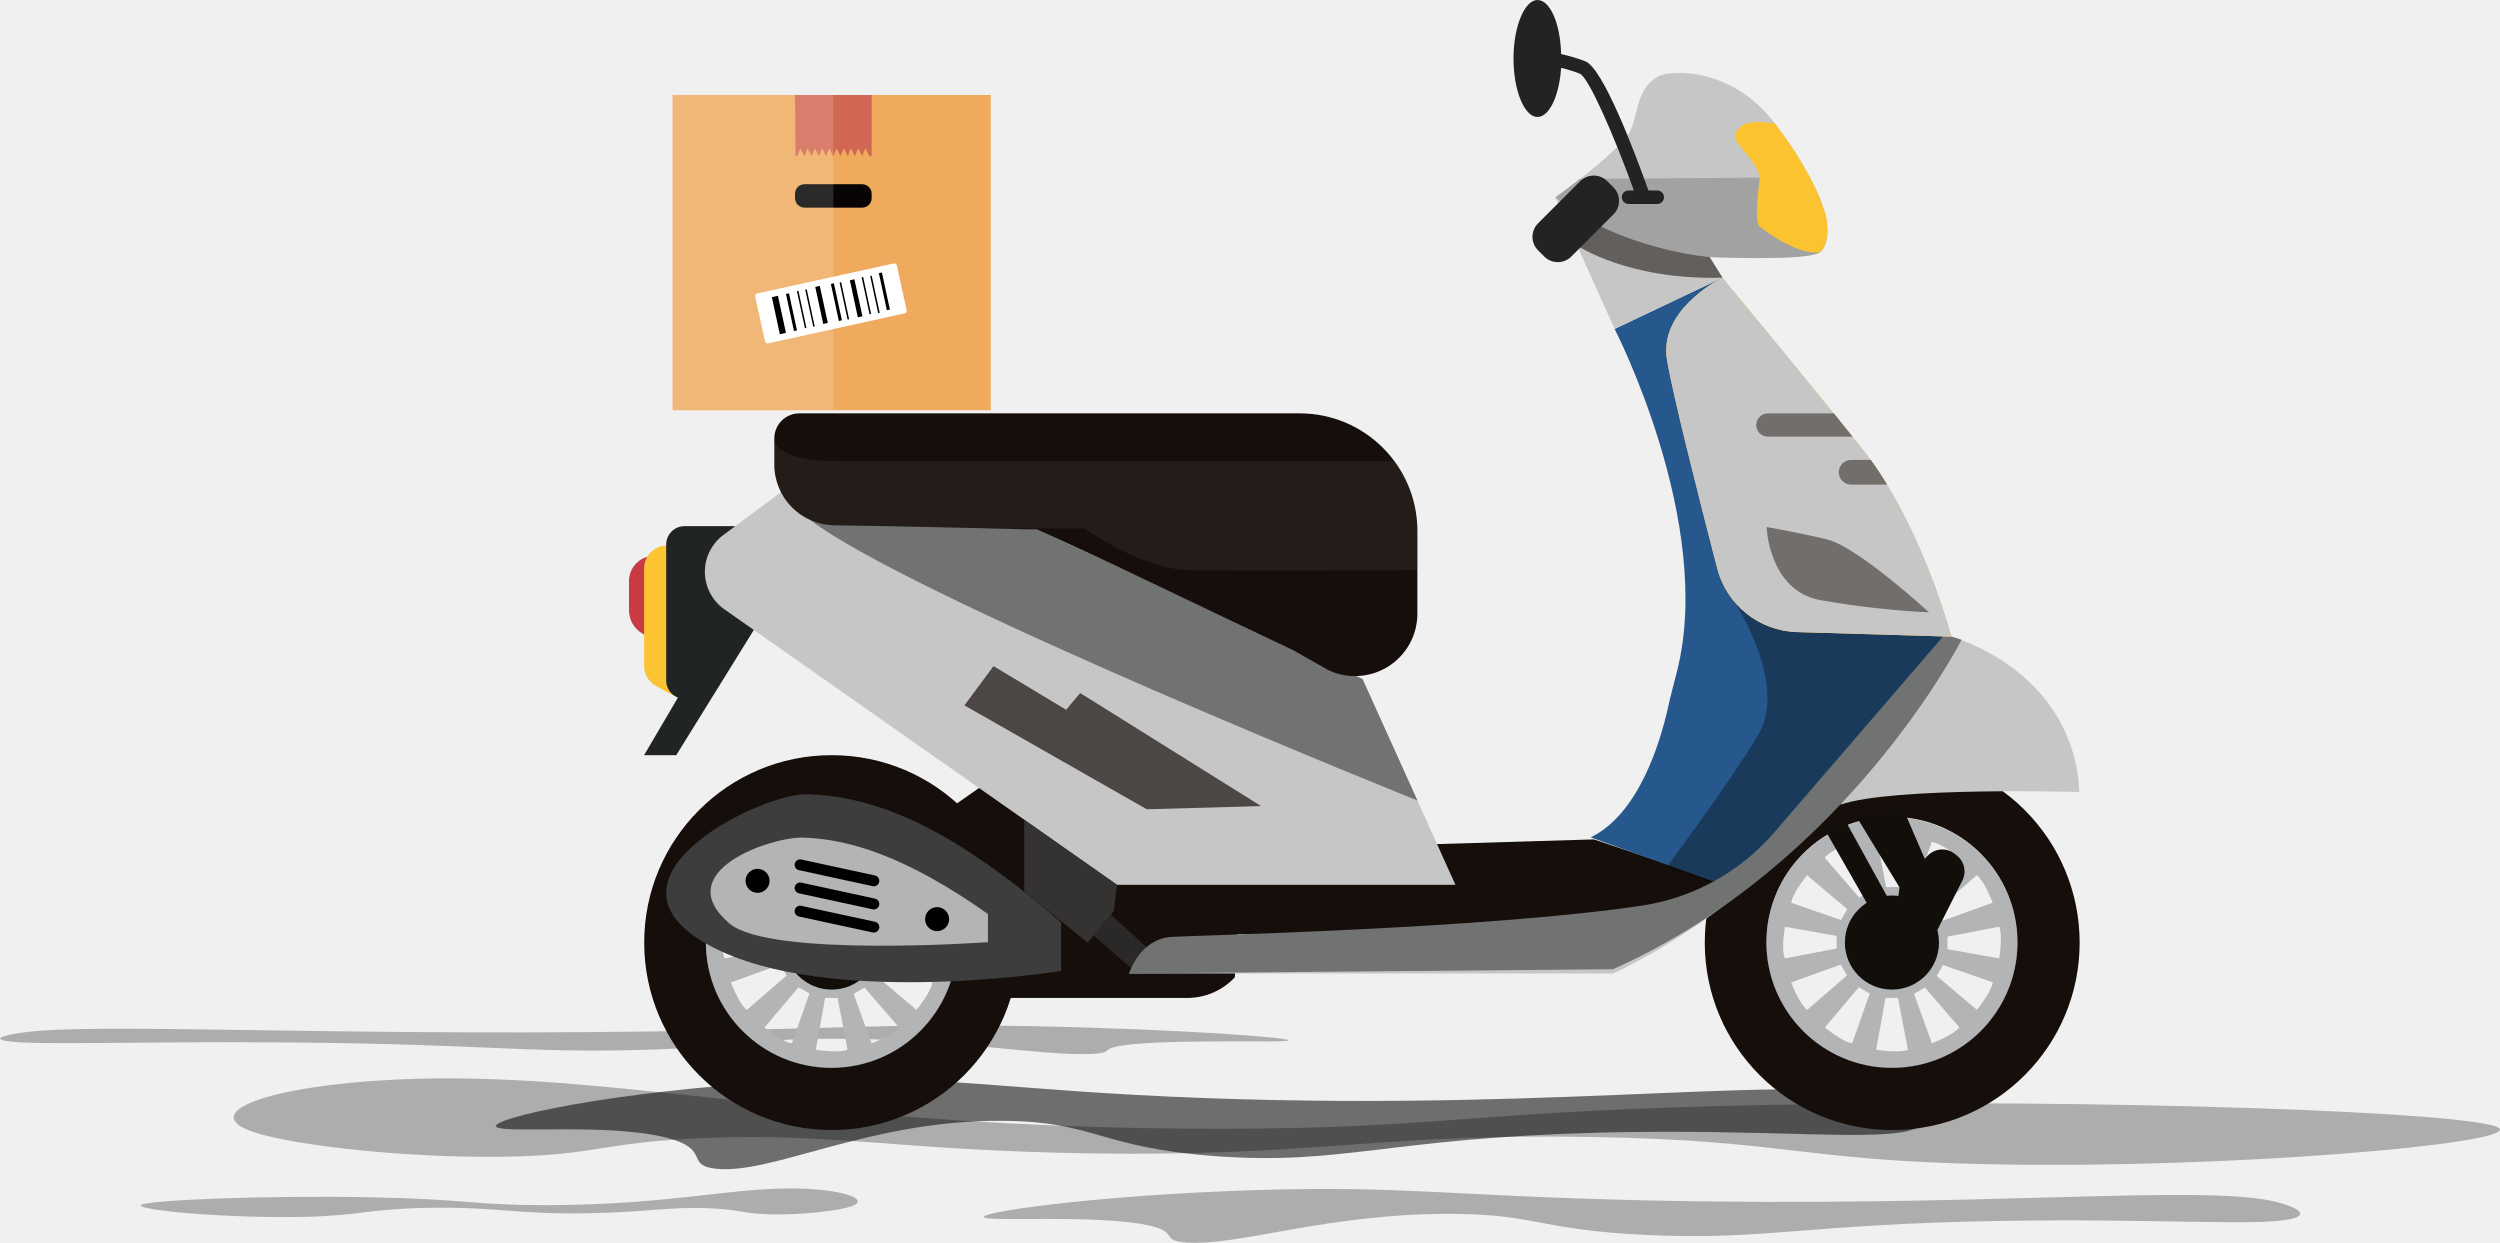
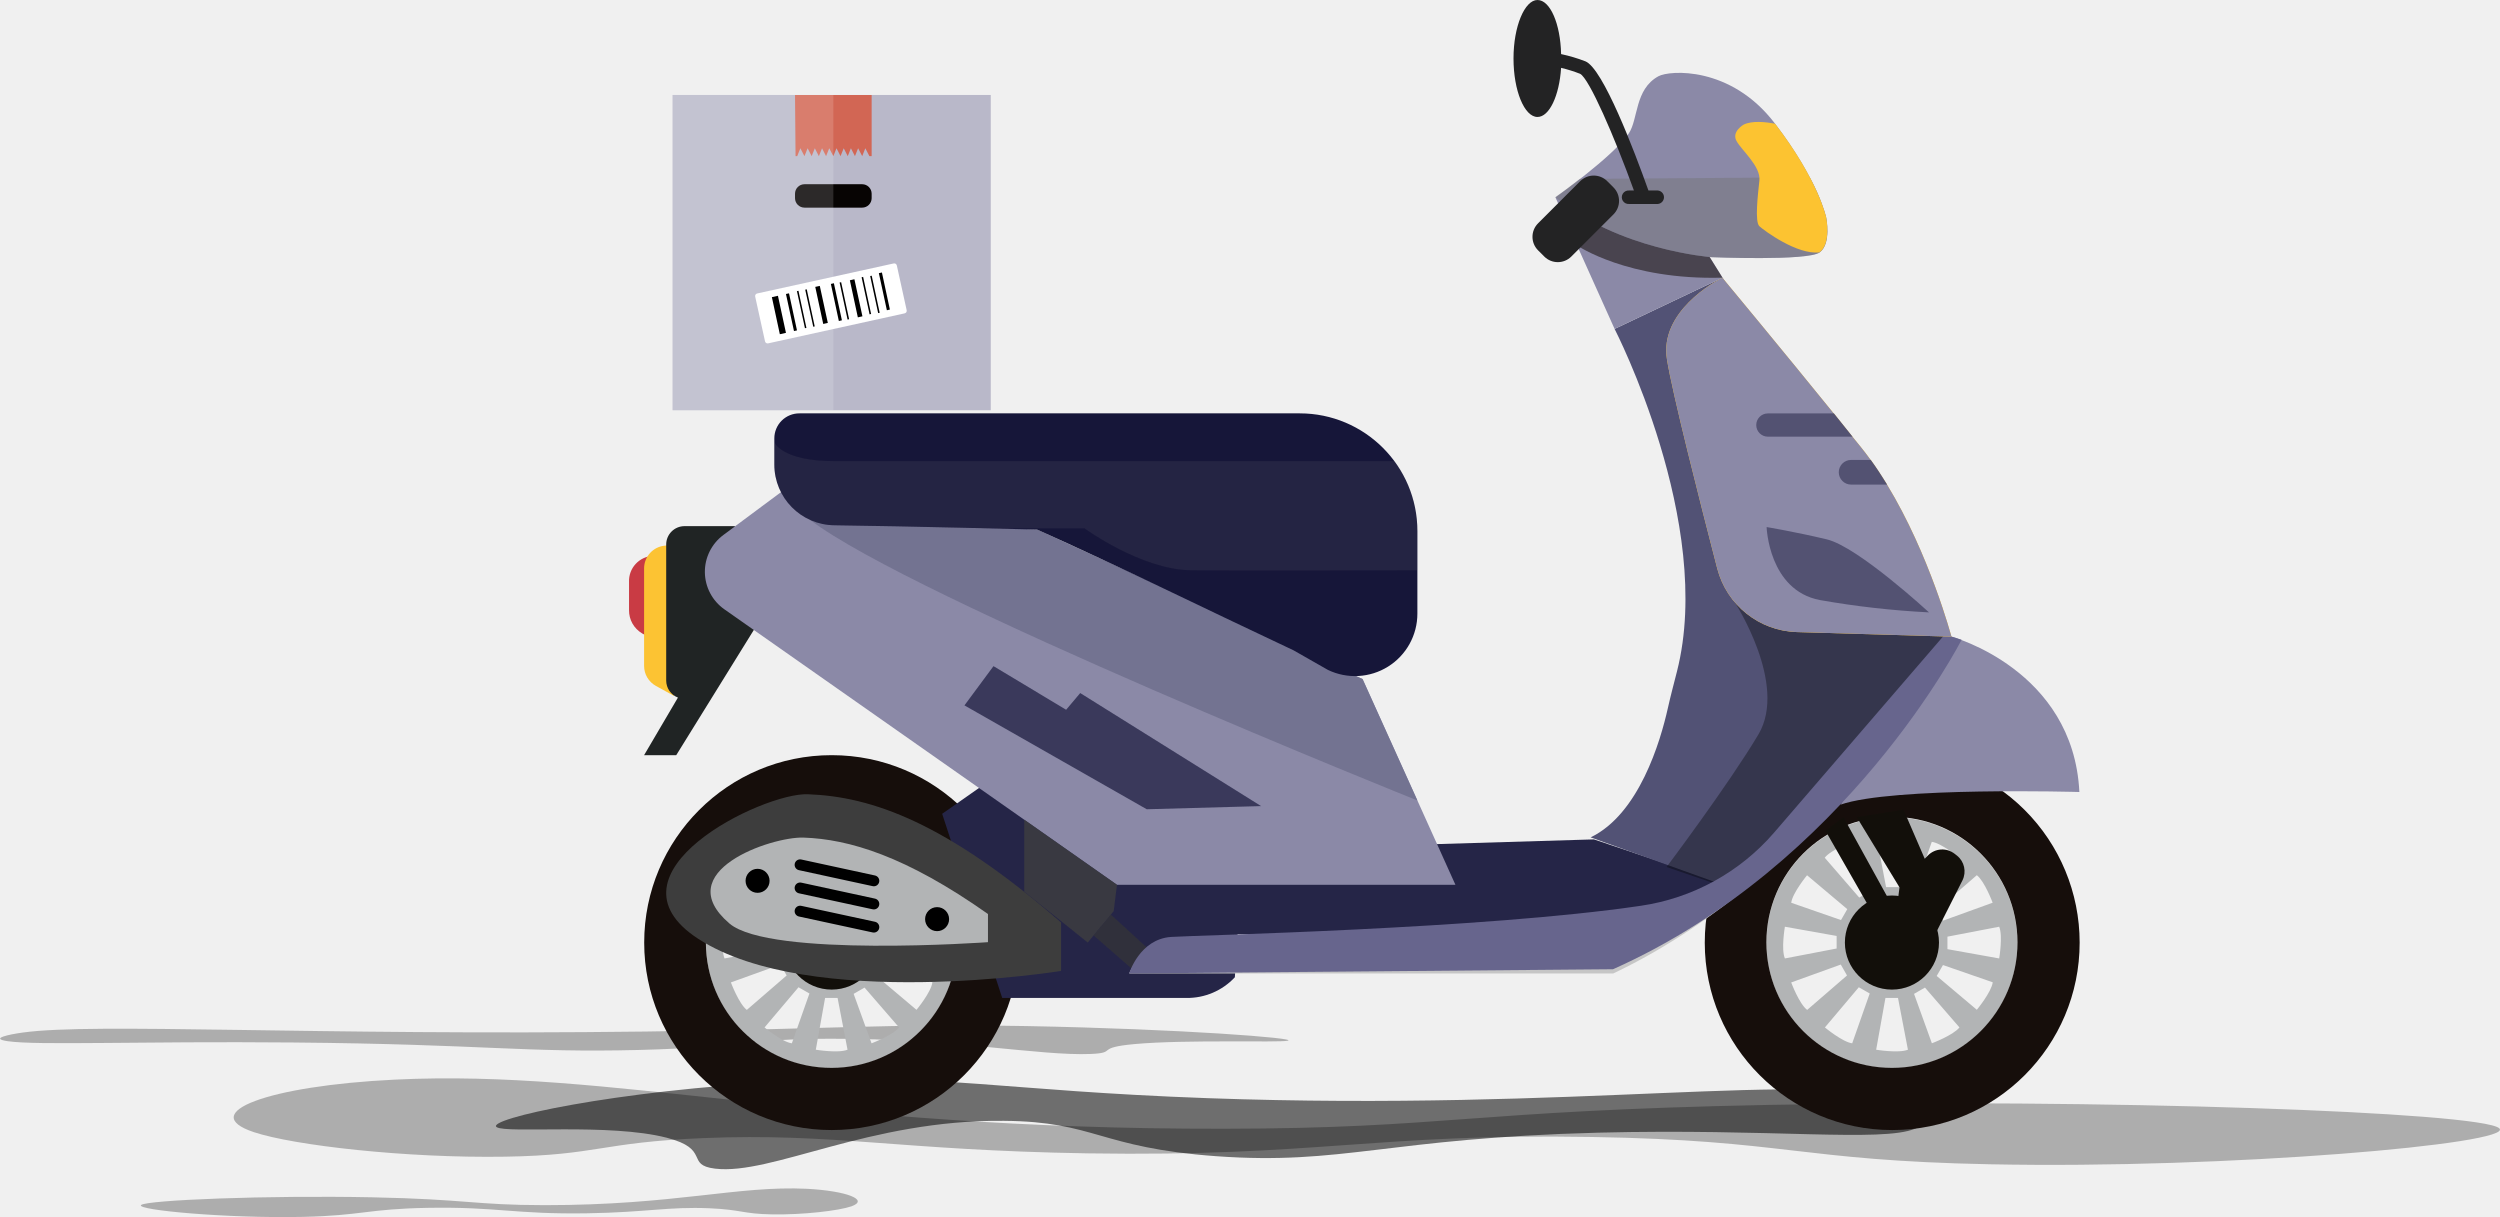
- <svg xmlns="http://www.w3.org/2000/svg" viewBox="0 0 458.01 227.69">
+ <svg xmlns="http://www.w3.org/2000/svg" viewBox="0 0 458.01 222.95">
  <defs>
-     <style>.cls-1{opacity:0.28;}.cls-2{opacity:0.54;}.cls-3{fill:#b2b4b5;}.cls-4{fill:#120f0a;}.cls-11,.cls-12,.cls-21,.cls-22,.cls-5{fill:#160e0b;}.cls-6{fill:#c93b44;}.cls-7{fill:#fcc333;}.cls-8{fill:#202424;}.cls-9{fill:#c6c6c6;}.cls-10,.cls-23{fill:#717272;}.cls-11,.cls-13{opacity:0.06;}.cls-12{opacity:0.69;}.cls-13,.cls-29,.cls-30{fill:#fff;}.cls-14{fill:#3d3d3d;}.cls-15{fill:none;stroke:#000;stroke-linecap:round;stroke-miterlimit:10;stroke-width:2px;}.cls-16{fill:#3f3f3f;opacity:0.74;}.cls-17{fill:#353535;opacity:0.67;}.cls-18{fill:#27588d;}.cls-19{fill:#030505;opacity:0.36;}.cls-20{fill:#fcc330;}.cls-21{opacity:0.48;}.cls-22{opacity:0.56;}.cls-23{opacity:0.43;}.cls-24{fill:#232324;}.cls-25{fill:#fcc331;}.cls-26{fill:#efaa5e;}.cls-27{fill:#d26654;}.cls-28{fill:#070403;}.cls-29{opacity:0.15;}</style>
+     <style>.cls-1{opacity:0.54;}.cls-2{opacity:0.28;}.cls-3{fill:#b2b4b5;}.cls-4{fill:#120f0a;}.cls-13,.cls-26,.cls-5{fill:#160e0b;}.cls-6{fill:#252547;}.cls-7{fill:#c93b44;}.cls-8{fill:#fcc333;}.cls-9{fill:#202424;}.cls-10{fill:#8b89a7;}.cls-11{fill:#737391;}.cls-12,.cls-14,.cls-25{fill:#161639;}.cls-13,.cls-15{opacity:0.06;}.cls-14{opacity:0.69;}.cls-15,.cls-33,.cls-34{fill:#fff;}.cls-16{fill:#3d3d3d;}.cls-17{fill:none;stroke:#000;stroke-linecap:round;stroke-miterlimit:10;stroke-width:2px;}.cls-18{fill:#3f3f3f;opacity:0.74;}.cls-19{fill:#353535;opacity:0.67;}.cls-20{fill:#525275;}.cls-21{fill:#030505;opacity:0.36;}.cls-22{fill:#c6c6c6;}.cls-23{fill:#67658d;}.cls-24{fill:#fcc330;}.cls-25{opacity:0.48;}.cls-26{opacity:0.56;}.cls-27{fill:#717272;opacity:0.43;}.cls-28{fill:#232324;}.cls-29{fill:#fcc331;}.cls-30{fill:#b9b8c9;}.cls-31{fill:#d26654;}.cls-32{fill:#070403;}.cls-33{opacity:0.15;}</style>
  </defs>
  <g id="Layer_2" data-name="Layer 2">
    <g id="DELIVERY">
-       <path class="cls-1" d="M180.35,223.07c1.68.72,19.06-.45,28.69,1.16,7.53,1.25,3.12,3,8.2,3.4,9.55.74,26-5.37,48.81-5.25,15.51.08,16.06,3,35.87,3.88,21.41,1,28.8-2,64.56-2.58,29.08-.49,47.87,1.08,53.55-.44,3.44-.92-.3-2.34-2.82-3-13.55-3.45-53.81,1.12-116.7-.35-35.43-.83-43.92-2.73-71.23-1.83C200.2,219,178.32,222.2,180.35,223.07Z" />
-       <path class="cls-2" d="M91,206.5c1.83,1.19,20.67-.76,31.12,1.93,8.16,2.09,3.37,5,8.88,5.67,10.36,1.24,28.22-9,52.92-8.76,16.82.14,17.42,4.93,38.89,6.48,23.22,1.68,31.22-3.3,70-4.31,31.53-.81,51.89,1.81,58.05-.73,3.73-1.54-.32-3.91-3.05-5-14.69-5.76-58.34,1.87-126.53-.59-38.4-1.39-47.61-4.55-77.22-3.05C112.53,199.75,88.81,205.05,91,206.5Z" />
-       <path class="cls-1" d="M235.93,190.66c-1.64.38-18.65-.24-28.08.62-7.37.67-3,1.6-8,1.81-9.34.39-25.46-2.86-47.76-2.79-15.18,0-15.72,1.57-35.11,2.06-21,.53-28.18-1.05-63.19-1.37-28.46-.26-46.84.57-52.4-.24-3.37-.49.29-1.24,2.75-1.58,13.26-1.84,52.67.59,114.22-.19,34.67-.44,43-1.45,69.71-1C216.5,188.51,237.92,190.2,235.93,190.66Z" />
-       <path class="cls-1" d="M46.49,207.41c7.33,2.44,27.86,4.79,46.07,4.5,17-.28,17.39-2.62,36.21-3.4,23.8-1,36.16,2.24,70.46,2.79,42,.67,52.78-3.69,92.37-3,35.66.59,37.94,4.31,72.92,5,43.71.89,96.41-3.77,93.36-6.59-3.29-3-73.21-5.46-133.76-4.29-55.4,1.08-59,4.31-99.85,4.37-75.89.12-111.75-10.95-151.91-9C49,198.92,36,203.89,46.49,207.41Z" />
-       <path class="cls-1" d="M156,221c-2.31.8-8.81,1.58-14.57,1.48-5.38-.09-5.5-.86-11.46-1.12-7.53-.32-11.44.74-22.29.92-13.29.22-16.7-1.22-29.23-1-11.28.2-12,1.42-23.07,1.66-13.83.29-30.5-1.25-29.54-2.17s23.17-1.81,42.33-1.42c17.52.36,18.66,1.42,31.59,1.44,24,0,35.36-3.61,48.06-3C155.16,218.18,159.29,219.82,156,221Z" />
+       <path class="cls-1" d="M91,206.5c1.83,1.19,20.67-.76,31.12,1.93,8.16,2.09,3.37,5,8.88,5.67,10.36,1.24,28.22-9,52.92-8.76,16.82.14,17.42,4.93,38.89,6.48,23.22,1.68,31.22-3.3,70-4.31,31.53-.81,51.89,1.81,58.05-.73,3.73-1.54-.32-3.91-3.05-5-14.69-5.76-58.34,1.87-126.53-.59-38.4-1.39-47.61-4.55-77.22-3.05C112.53,199.75,88.81,205.05,91,206.5Z" />
+       <path class="cls-2" d="M235.93,190.66c-1.64.38-18.65-.24-28.08.62-7.37.67-3,1.6-8,1.81-9.34.39-25.46-2.86-47.76-2.79-15.18,0-15.72,1.57-35.11,2.06-21,.53-28.18-1.05-63.19-1.37-28.46-.26-46.84.57-52.4-.24-3.37-.49.29-1.24,2.75-1.58,13.26-1.84,52.67.59,114.22-.19,34.67-.44,43-1.45,69.71-1C216.5,188.51,237.92,190.2,235.93,190.66Z" />
+       <path class="cls-2" d="M46.49,207.41c7.33,2.44,27.86,4.79,46.07,4.5,17-.28,17.39-2.62,36.21-3.4,23.8-1,36.16,2.24,70.46,2.79,42,.67,52.78-3.69,92.37-3,35.66.59,37.94,4.31,72.92,5,43.71.89,96.41-3.77,93.36-6.59-3.29-3-73.21-5.46-133.76-4.29-55.4,1.08-59,4.31-99.85,4.37-75.89.12-111.75-10.95-151.91-9C49,198.92,36,203.89,46.49,207.41Z" />
+       <path class="cls-2" d="M156,221c-2.31.8-8.81,1.58-14.57,1.48-5.38-.09-5.5-.86-11.46-1.12-7.53-.32-11.44.74-22.29.92-13.29.22-16.7-1.22-29.23-1-11.28.2-12,1.42-23.07,1.66-13.83.29-30.5-1.25-29.54-2.17s23.17-1.81,42.33-1.42c17.52.36,18.66,1.42,31.59,1.44,24,0,35.36-3.61,48.06-3C155.16,218.18,159.29,219.82,156,221Z" />
      <path class="cls-3" d="M346.61,149.72a23,23,0,1,0,23,23A23,23,0,0,0,346.61,149.72Zm18.45,15.66L356,168.66l-1.14-2,7.3-6.32C363.6,161.45,365.06,165.38,365.06,165.38Zm-11.15-11.15c1.8.23,5,2.91,5,2.91l-6.21,7.36-2-1.15Zm-22.85,6.12,7.37,6.21-1.15,2-9.12-3.17C328.39,163.59,331.06,160.35,331.06,160.35ZM327,169.78l9.48,1.69v2.3L327,175.59C326.28,173.92,327,169.78,327,169.78Zm1.18,10.2,9.06-3.27,1.14,2-7.3,6.31C329.62,183.92,328.16,180,328.16,180Zm11.15,11.16c-1.8-.24-5-2.91-5-2.91l6.21-7.36,2,1.14Zm1.29-26.7-6.32-7.3c1.1-1.45,5-2.91,5-2.91l3.27,9.06Zm3.1,27.87,1.7-9.48h2.3l1.82,9.48C347.84,193,343.7,192.31,343.7,192.31Zm4.12-29.78h-2.3l-1.82-9.48c1.68-.7,5.82,0,5.82,0Zm6.09,28.61-3.27-9.06,2-1.15,6.32,7.3C357.84,189.67,353.91,191.14,353.91,191.14Zm8.25-6.13-7.37-6.21,1.15-2,9.12,3.16C364.83,181.78,362.16,185,362.16,185Zm-5.4-11.12V171.6l9.48-1.82c.7,1.67,0,5.81,0,5.81Z" />
      <circle class="cls-4" cx="346.61" cy="172.68" r="8.62" />
      <path class="cls-5" d="M346.61,138.35A34.34,34.34,0,1,0,381,172.68,34.34,34.34,0,0,0,346.61,138.35Zm0,57.29a23,23,0,1,1,23-23A23,23,0,0,1,346.61,195.64Z" />
      <path class="cls-3" d="M152.37,149.72a23,23,0,1,0,22.95,23A23,23,0,0,0,152.37,149.72Zm18.45,15.66-9.06,3.28-1.15-2,7.3-6.32C169.36,161.45,170.82,165.38,170.82,165.38Zm-11.15-11.15c1.79.23,5,2.91,5,2.91l-6.21,7.36-2-1.15Zm-22.85,6.12,7.36,6.21-1.14,2-9.13-3.17C134.14,163.59,136.82,160.35,136.82,160.35Zm-4.08,9.43,9.48,1.69v2.3l-9.48,1.82C132,173.92,132.74,169.78,132.74,169.78Zm1.17,10.2,9.06-3.27,1.15,2-7.3,6.31C135.38,183.92,133.91,180,133.91,180Zm11.16,11.16c-1.8-.24-5-2.91-5-2.91l6.22-7.36,2,1.14Zm1.28-26.7-6.32-7.3c1.1-1.45,5-2.91,5-2.91l3.27,9.06Zm3.11,27.87,1.7-9.48h2.29l1.82,9.48C153.6,193,149.46,192.31,149.46,192.31Zm4.12-29.78h-2.3l-1.82-9.48c1.67-.7,5.81,0,5.81,0Zm6.09,28.61-3.28-9.06,2-1.15,6.32,7.3C163.6,189.67,159.67,191.14,159.67,191.14Zm8.24-6.13-7.36-6.21,1.15-2,9.12,3.16C170.59,181.78,167.91,185,167.91,185Zm-5.39-11.12V171.6l9.48-1.82c.7,1.67,0,5.81,0,5.81Z" />
      <circle class="cls-4" cx="152.37" cy="172.68" r="8.62" />
      <path class="cls-5" d="M152.37,138.35a34.34,34.34,0,1,0,34.33,34.33A34.33,34.33,0,0,0,152.37,138.35Zm0,57.29a23,23,0,1,1,22.95-23A23,23,0,0,1,152.37,195.64Z" />
-       <path class="cls-5" d="M263.29,154.64l28.72-.86,24.75,8.32s-7.41,3.65-22.25,5.81c-17.6,2.56-44.61,3.68-67.78,3.24l-.5,7.89a11.93,11.93,0,0,1-8.88,3.79H183.61l-11-33.74,6.75-4.73Z" />
-       <path class="cls-6" d="M120.82,101.84h-1.18a4.6,4.6,0,0,0-4.4,4.79v5.14a4.88,4.88,0,0,0,2.38,4.26l2.51,1.41Z" />
-       <path class="cls-7" d="M118,104.13V122a4.19,4.19,0,0,0,2.16,3.66l3.32,1.83V99.8l-1.72.17A4.19,4.19,0,0,0,118,104.13Z" />
-       <path class="cls-8" d="M136.42,112.73l-1.79-16.34h-9.22a3.36,3.36,0,0,0-3.36,3.37v24.91a3.35,3.35,0,0,0,2.15,3.13L118,138.35h5.89l14.87-24Z" />
-       <path class="cls-9" d="M204.64,162.1h62l-17-37.68L154.06,82l-21.52,16a8.4,8.4,0,0,0,.17,13.63Z" />
-       <path class="cls-10" d="M259.67,146.65s-92.61-37.12-111.29-51.43L190,97l59.62,27.4Z" />
-       <path class="cls-5" d="M146.48,75.73h91.63a21.56,21.56,0,0,1,21.56,21.56v15.14a11.43,11.43,0,0,1-16.39,10.3L237,119.15c-15.39-7.22-32.1-15.47-47-22.13,0,0-23.76-.62-37.14-.79h0a11.12,11.12,0,0,1-11-11.12V80.32A4.58,4.58,0,0,1,146.48,75.73Z" />
-       <path class="cls-11" d="M259.67,97.28v7.19s-32.54.14-41.59,0-19.4-7.67-19.4-7.67H181.09c-8.14-.19-20.11-.47-28.23-.58a11.1,11.1,0,0,1-11-11.1V81s1.26,3.48,11,3.48h102.6A21.33,21.33,0,0,1,259.67,97.28Z" />
-       <polygon class="cls-12" points="182.01 122.04 176.69 129.23 210.09 148.26 231.04 147.68 197.9 126.97 195.32 130.03 182.01 122.04" />
+       <path class="cls-6" d="M263.29,154.64l28.72-.86,24.75,8.32s-7.41,3.65-22.25,5.81c-17.6,2.56-44.61,3.68-67.78,3.24l-.5,7.89a11.93,11.93,0,0,1-8.88,3.79H183.61l-11-33.74,6.75-4.73Z" />
+       <path class="cls-7" d="M120.82,101.84h-1.18a4.6,4.6,0,0,0-4.4,4.79v5.14a4.88,4.88,0,0,0,2.38,4.26l2.51,1.41Z" />
+       <path class="cls-8" d="M118,104.13V122a4.19,4.19,0,0,0,2.16,3.66l3.32,1.83V99.8l-1.72.17A4.19,4.19,0,0,0,118,104.13Z" />
+       <path class="cls-9" d="M136.42,112.73l-1.79-16.34h-9.22a3.36,3.36,0,0,0-3.36,3.37v24.91a3.35,3.35,0,0,0,2.15,3.13L118,138.35h5.89l14.87-24Z" />
+       <path class="cls-10" d="M204.64,162.1h62l-17-37.68L154.06,82l-21.52,16a8.4,8.4,0,0,0,.17,13.63Z" />
+       <path class="cls-11" d="M259.67,146.65s-92.61-37.12-111.29-51.43L190,97l59.62,27.4Z" />
+       <path class="cls-12" d="M146.48,75.73h91.63a21.56,21.56,0,0,1,21.56,21.56v15.14a11.43,11.43,0,0,1-16.39,10.3L237,119.15c-15.39-7.22-32.1-15.47-47-22.13,0,0-23.76-.62-37.14-.79h0a11.12,11.12,0,0,1-11-11.12V80.32A4.58,4.58,0,0,1,146.48,75.73Z" />
      <path class="cls-13" d="M259.67,97.28v7.19s-32.54.14-41.59,0-19.4-7.67-19.4-7.67H181.09c-8.14-.19-20.11-.47-28.23-.58a11.1,11.1,0,0,1-11-11.1V81s1.26,3.48,11,3.48h102.6A21.33,21.33,0,0,1,259.67,97.28Z" />
-       <path class="cls-14" d="M194.39,169v8.88s-45.94,7.43-66.48-5.89c-18.46-12,11.85-26.82,20.1-26.48C159.77,145.94,173.33,150.69,194.39,169Z" />
+       <polygon class="cls-14" points="182.01 122.04 176.69 129.23 210.09 148.26 231.04 147.68 197.9 126.97 195.32 130.03 182.01 122.04" />
+       <path class="cls-15" d="M259.67,97.28v7.19s-32.54.14-41.59,0-19.4-7.67-19.4-7.67H181.09c-8.14-.19-20.11-.47-28.23-.58a11.1,11.1,0,0,1-11-11.1V81s1.26,3.48,11,3.48h102.6A21.33,21.33,0,0,1,259.67,97.28Z" />
+       <path class="cls-16" d="M194.39,169v8.88s-45.94,7.43-66.48-5.89c-18.46-12,11.85-26.82,20.1-26.48C159.77,145.94,173.33,150.69,194.39,169Z" />
      <path class="cls-3" d="M181,167.45v5.16s-40,2.87-47.36-3.42c-11.15-9.52,7.67-15.93,13.55-15.74C155.52,153.73,165.94,156.82,181,167.45Z" />
-       <line class="cls-15" x1="146.58" y1="158.44" x2="160.09" y2="161.37" />
-       <line class="cls-15" x1="146.58" y1="162.68" x2="160.09" y2="165.61" />
-       <line class="cls-15" x1="146.58" y1="166.93" x2="160.09" y2="169.85" />
+       <line class="cls-17" x1="146.58" y1="158.44" x2="160.09" y2="161.37" />
+       <line class="cls-17" x1="146.58" y1="162.68" x2="160.09" y2="165.61" />
+       <line class="cls-17" x1="146.58" y1="166.93" x2="160.09" y2="169.85" />
      <circle cx="138.79" cy="161.37" r="2.2" />
      <circle cx="171.68" cy="168.39" r="2.2" />
-       <polygon class="cls-16" points="187.64 163.35 187.64 150.16 204.64 162.1 204.03 166.93 199.28 172.68 187.64 163.35" />
-       <polygon class="cls-17" points="200.35 171.38 207.5 177.61 210.56 174.01 203.51 167.55 200.35 171.38" />
-       <path class="cls-18" d="M315.57,50.87,295.8,60.26S314.14,95.82,307.23,123c-.56,2.22-1.16,4.43-1.66,6.68-1.37,6.15-5.29,19.45-14.16,23.73l22.06,7.92s3.24,2.15,13.48-8.83,30.56-35.9,30.56-35.9Z" />
-       <path class="cls-19" d="M317.79,110.3s9.82,15.07,4.36,24.25-16.83,24.29-16.83,24.29l10.88,3.73,41.31-44.65-3.95-5.33Z" />
-       <path class="cls-9" d="M357.51,116.64s22.34,6,23.44,28.46c0,0-34.34-1-43.77,2.32Z" />
-       <path class="cls-9" d="M206.87,178.34a9,9,0,0,1,7.68-5.46c4.63-.32,57.13-1.43,86-5.7A39.87,39.87,0,0,0,325,153.79l30.55-35.46a9.72,9.72,0,0,0,.71-.89l1.78.6s-23.1,41.6-62.48,60.3Z" />
-       <path class="cls-10" d="M206.87,178.34s1.89-6.29,7.68-6.69c4.63-.32,57.13-1.43,86-5.7A39.87,39.87,0,0,0,325,152.56l30.55-35.46a9.72,9.72,0,0,0,.71-.89l3.11,1s-20.9,41.19-63.86,60.36Z" />
-       <path class="cls-20" d="M357.51,116.64l-28.32-.84a15.55,15.55,0,0,1-14.58-11.62c-3.28-12.66-8.24-32.22-9.22-38.34-1.42-8.74,8.85-14.29,10.07-14.91l.11-.06,0,.05c.74.89,10.88,13.11,20.36,24.81,1.17,1.44,2.33,2.87,3.43,4.26.56.67,1.09,1.34,1.62,2s1.17,1.49,1.73,2.28c1.05,1.45,2.05,3,3,4.52C353.51,101.6,357.51,116.64,357.51,116.64Z" />
-       <path class="cls-9" d="M357.51,116.64l-28.32-.84a15.55,15.55,0,0,1-14.58-11.62c-3.28-12.66-8.24-32.22-9.22-38.34-1.42-8.74,8.85-14.29,10.07-14.91l.11-.06,0,.05c.74.89,10.88,13.11,20.36,24.81,1.17,1.44,2.33,2.87,3.43,4.26.56.67,1.09,1.34,1.62,2s1.17,1.49,1.73,2.28c1.05,1.45,2.05,3,3,4.52C353.51,101.6,357.51,116.64,357.51,116.64Z" />
-       <path class="cls-21" d="M339.4,80H323.88a2.13,2.13,0,0,1-2.13-2.13h0a2.13,2.13,0,0,1,2.13-2.13H336C337.14,77.17,338.3,78.6,339.4,80Z" />
-       <path class="cls-21" d="M345.73,88.78h-6.6a2.26,2.26,0,0,1-2.26-2.26h0a2.26,2.26,0,0,1,2.26-2.26h3.62C343.8,85.71,344.8,87.22,345.73,88.78Z" />
-       <path class="cls-21" d="M323.65,96.56s.37,11.57,9.75,13.37a160.88,160.88,0,0,0,20,2.26s-13-12-18.7-13.37S323.65,96.56,323.65,96.56Z" />
-       <polygon class="cls-9" points="284.95 36.14 295.8 60.26 315.57 50.87 307.48 37.9 284.95 36.14" />
-       <path class="cls-22" d="M315.57,50.87c-17.37.49-26.64-5.9-26.64-5.9l-2.87-6.37,22.3.7Z" />
-       <path class="cls-9" d="M285,36.13s10.44-7.38,13.37-11.64c1.8-2.62,1.07-8.12,5.46-10.52,2-1.11,13.24-1.93,21.29,8.59s9.45,17.3,9.45,17.3,1,4.79-1.2,6.39-19.89.86-19.89.86S296.4,45.78,285,36.13Z" />
-       <path class="cls-23" d="M333.33,46.24c-2.19,1.6-19.89.88-19.89.88s-17-1.33-28.49-11c0,0,2-1.41,4.46-3.34l42.13-.3a32.07,32.07,0,0,1,3,7.37S335.53,44.65,333.33,46.24Z" />
-       <rect class="cls-24" x="284.38" y="31.14" width="8.61" height="17.92" rx="3.5" transform="translate(112.91 -192.39) rotate(45)" />
-       <path class="cls-24" d="M303.72,34.9H302c-2.6-7.3-8.33-22.39-11.56-23.67A29.37,29.37,0,0,0,286,9.91C285.88,4.37,284,0,281.67,0s-4.39,4.8-4.39,10.71,2,10.72,4.39,10.72c2.18,0,4-3.9,4.33-9a26.15,26.15,0,0,1,3.48,1.09c1.65.83,6.26,11.43,9.86,21.38h-.87a1.24,1.24,0,1,0,0,2.47h5.25a1.24,1.24,0,0,0,0-2.47Z" />
+       <polygon class="cls-18" points="187.64 163.35 187.64 150.16 204.64 162.1 204.03 166.93 199.28 172.68 187.64 163.35" />
+       <polygon class="cls-19" points="200.35 171.38 207.5 177.61 210.56 174.01 203.51 167.55 200.35 171.38" />
+       <path class="cls-20" d="M315.57,50.87,295.8,60.26S314.14,95.82,307.23,123c-.56,2.22-1.16,4.43-1.66,6.68-1.37,6.15-5.29,19.45-14.16,23.73l22.06,7.92s3.24,2.15,13.48-8.83,30.56-35.9,30.56-35.9Z" />
+       <path class="cls-21" d="M317.79,110.3s9.82,15.07,4.36,24.25-16.83,24.29-16.83,24.29l10.88,3.73,41.31-44.65-3.95-5.33Z" />
+       <path class="cls-10" d="M357.51,116.64s22.34,6,23.44,28.46c0,0-34.34-1-43.77,2.32Z" />
+       <path class="cls-22" d="M206.87,178.34a9,9,0,0,1,7.68-5.46c4.63-.32,57.13-1.43,86-5.7A39.87,39.87,0,0,0,325,153.79l30.55-35.46a9.72,9.72,0,0,0,.71-.89l1.78.6s-23.1,41.6-62.48,60.3Z" />
+       <path class="cls-23" d="M206.87,178.34s1.89-6.29,7.68-6.69c4.63-.32,57.13-1.43,86-5.7A39.87,39.87,0,0,0,325,152.56l30.55-35.46a9.72,9.72,0,0,0,.71-.89l3.11,1s-20.9,41.19-63.86,60.36Z" />
+       <path class="cls-24" d="M357.51,116.64l-28.32-.84a15.55,15.55,0,0,1-14.58-11.62c-3.28-12.66-8.24-32.22-9.22-38.34-1.42-8.74,8.85-14.29,10.07-14.91l.11-.06,0,.05c.74.89,10.88,13.11,20.36,24.81,1.17,1.44,2.33,2.87,3.43,4.26.56.67,1.09,1.34,1.62,2s1.17,1.49,1.73,2.28c1.05,1.45,2.05,3,3,4.52C353.51,101.6,357.51,116.64,357.51,116.64Z" />
+       <path class="cls-10" d="M357.51,116.64l-28.32-.84a15.55,15.55,0,0,1-14.58-11.62c-3.28-12.66-8.24-32.22-9.22-38.34-1.42-8.74,8.85-14.29,10.07-14.91l.11-.06,0,.05c.74.89,10.88,13.11,20.36,24.81,1.17,1.44,2.33,2.87,3.43,4.26.56.67,1.09,1.34,1.62,2s1.17,1.49,1.73,2.28c1.05,1.45,2.05,3,3,4.52C353.51,101.6,357.51,116.64,357.51,116.64Z" />
+       <path class="cls-25" d="M339.4,80H323.88a2.13,2.13,0,0,1-2.13-2.13h0a2.13,2.13,0,0,1,2.13-2.13H336C337.14,77.17,338.3,78.6,339.4,80Z" />
+       <path class="cls-25" d="M345.73,88.78h-6.6a2.26,2.26,0,0,1-2.26-2.26h0a2.26,2.26,0,0,1,2.26-2.26h3.62C343.8,85.71,344.8,87.22,345.73,88.78Z" />
+       <path class="cls-25" d="M323.65,96.56s.37,11.57,9.75,13.37a160.88,160.88,0,0,0,20,2.26s-13-12-18.7-13.37S323.65,96.56,323.65,96.56Z" />
+       <polygon class="cls-10" points="284.95 36.14 295.8 60.26 315.57 50.87 307.48 37.9 284.95 36.14" />
+       <path class="cls-26" d="M315.57,50.87c-17.37.49-26.64-5.9-26.64-5.9l-2.87-6.37,22.3.7Z" />
+       <path class="cls-10" d="M285,36.13s10.44-7.38,13.37-11.64c1.8-2.62,1.07-8.12,5.46-10.52,2-1.11,13.24-1.93,21.29,8.59s9.45,17.3,9.45,17.3,1,4.79-1.2,6.39-19.89.86-19.89.86S296.4,45.78,285,36.13Z" />
+       <path class="cls-27" d="M333.33,46.24c-2.19,1.6-19.89.88-19.89.88s-17-1.33-28.49-11c0,0,2-1.41,4.46-3.34l42.13-.3a32.07,32.07,0,0,1,3,7.37S335.53,44.65,333.33,46.24Z" />
+       <rect class="cls-28" x="284.38" y="31.14" width="8.61" height="17.92" rx="3.5" transform="translate(112.91 -192.39) rotate(45)" />
+       <path class="cls-28" d="M303.72,34.9H302c-2.6-7.3-8.33-22.39-11.56-23.67A29.37,29.37,0,0,0,286,9.91C285.88,4.37,284,0,281.67,0s-4.39,4.8-4.39,10.71,2,10.72,4.39,10.72c2.18,0,4-3.9,4.33-9a26.15,26.15,0,0,1,3.48,1.09c1.65.83,6.26,11.43,9.86,21.38h-.87a1.24,1.24,0,1,0,0,2.47h5.25a1.24,1.24,0,0,0,0-2.47Z" />
      <polygon class="cls-4" points="334.43 152.19 342.22 165.81 345.91 164.56 337.73 149.72 334.43 152.19" />
      <path class="cls-4" d="M340.17,149.72,348,162.57l-.3,2.29,6.64,6.69,5.19-10.26a3.71,3.71,0,0,0-1-4.54l-.4-.31a3.68,3.68,0,0,0-4.95.31l-.56.58-3.89-9Z" />
-       <path class="cls-25" d="M333.33,46.24c-4.12.47-10.12-4-11-4.79s-.28-5.78,0-8.38-3.26-5.52-4.2-7.25,1.33-3,1.33-3c1.54-.74,4-.49,5.75-.15,8,10.44,9.36,17.19,9.36,17.19S335.53,44.65,333.33,46.24Z" />
-       <polygon class="cls-26" points="123.22 17.4 123.22 75.16 181.51 75.16 181.51 17.4 145.65 17.4 123.22 17.4" />
-       <polygon class="cls-27" points="145.65 17.4 145.75 28.61 146.05 28.61 146.63 27.16 147.38 28.61 147.96 27.16 148.7 28.61 149.28 27.16 150.02 28.61 150.6 27.16 151.34 28.61 151.92 27.16 152.67 28.61 153.25 27.16 153.99 28.61 154.57 27.16 155.31 28.61 155.89 27.16 156.63 28.61 157.21 27.16 157.96 28.61 158.53 27.16 159.28 28.61 159.69 28.61 159.69 17.4 145.65 17.4" />
-       <rect class="cls-28" x="145.65" y="33.75" width="14.04" height="4.29" rx="1.74" />
-       <polygon class="cls-29" points="123.22 17.4 123.22 75.16 152.67 75.16 152.67 17.4 134.55 17.4 123.22 17.4" />
-       <rect class="cls-30" x="138.94" y="50.9" width="26.57" height="9.36" rx="0.48" transform="translate(-8.38 33.99) rotate(-12.4)" />
+       <path class="cls-29" d="M333.33,46.24c-4.12.47-10.12-4-11-4.79s-.28-5.78,0-8.38-3.26-5.52-4.2-7.25,1.33-3,1.33-3c1.54-.74,4-.49,5.75-.15,8,10.44,9.36,17.19,9.36,17.19S335.53,44.65,333.33,46.24Z" />
+       <polygon class="cls-30" points="123.22 17.4 123.22 75.16 181.51 75.16 181.51 17.4 145.65 17.4 123.22 17.4" />
+       <polygon class="cls-31" points="145.65 17.4 145.75 28.61 146.05 28.61 146.63 27.16 147.38 28.61 147.96 27.16 148.7 28.61 149.28 27.16 150.02 28.61 150.6 27.16 151.34 28.61 151.92 27.16 152.67 28.61 153.25 27.16 153.99 28.61 154.57 27.16 155.31 28.61 155.89 27.16 156.63 28.61 157.21 27.16 157.96 28.61 158.53 27.16 159.28 28.61 159.69 28.61 159.69 17.4 145.65 17.4" />
+       <rect class="cls-32" x="145.65" y="33.75" width="14.04" height="4.29" rx="1.74" />
+       <polygon class="cls-33" points="123.22 17.4 123.22 75.16 152.67 75.16 152.67 17.4 134.55 17.4 123.22 17.4" />
+       <rect class="cls-34" x="138.94" y="50.9" width="26.57" height="9.36" rx="0.48" transform="translate(-8.38 33.99) rotate(-12.4)" />
      <polygon points="142.87 61.23 141.41 54.44 142.52 54.19 143.99 60.98 142.87 61.23" />
      <polygon points="145.46 60.65 143.99 53.86 144.55 53.74 146.01 60.53 145.46 60.65" />
      <polygon points="147.47 60.13 146 53.34 146.28 53.28 147.74 60.07 147.47 60.13" />
      <polygon points="148.99 59.86 147.52 53.07 147.8 53.01 149.26 59.8 148.99 59.86" />
      <polygon points="150.82 59.35 149.36 52.56 150.19 52.38 151.66 59.16 150.82 59.35" />
      <polygon points="153.68 58.81 152.22 52.02 152.77 51.89 154.24 58.68 153.68 58.81" />
      <polygon points="155.28 58.55 153.82 51.76 154.1 51.7 155.56 58.48 155.28 58.55" />
      <polygon points="157.16 58.14 155.7 51.35 156.53 51.16 158 57.95 157.16 58.14" />
      <polygon points="159.31 57.59 157.85 50.8 158.13 50.73 159.59 57.52 159.31 57.59" />
      <polygon points="162.48 56.84 161.01 50.05 161.57 49.92 163.03 56.71 162.48 56.84" />
      <polygon points="160.88 57.36 159.42 50.57 159.7 50.51 161.16 57.3 160.88 57.36" />
    </g>
  </g>
</svg>
